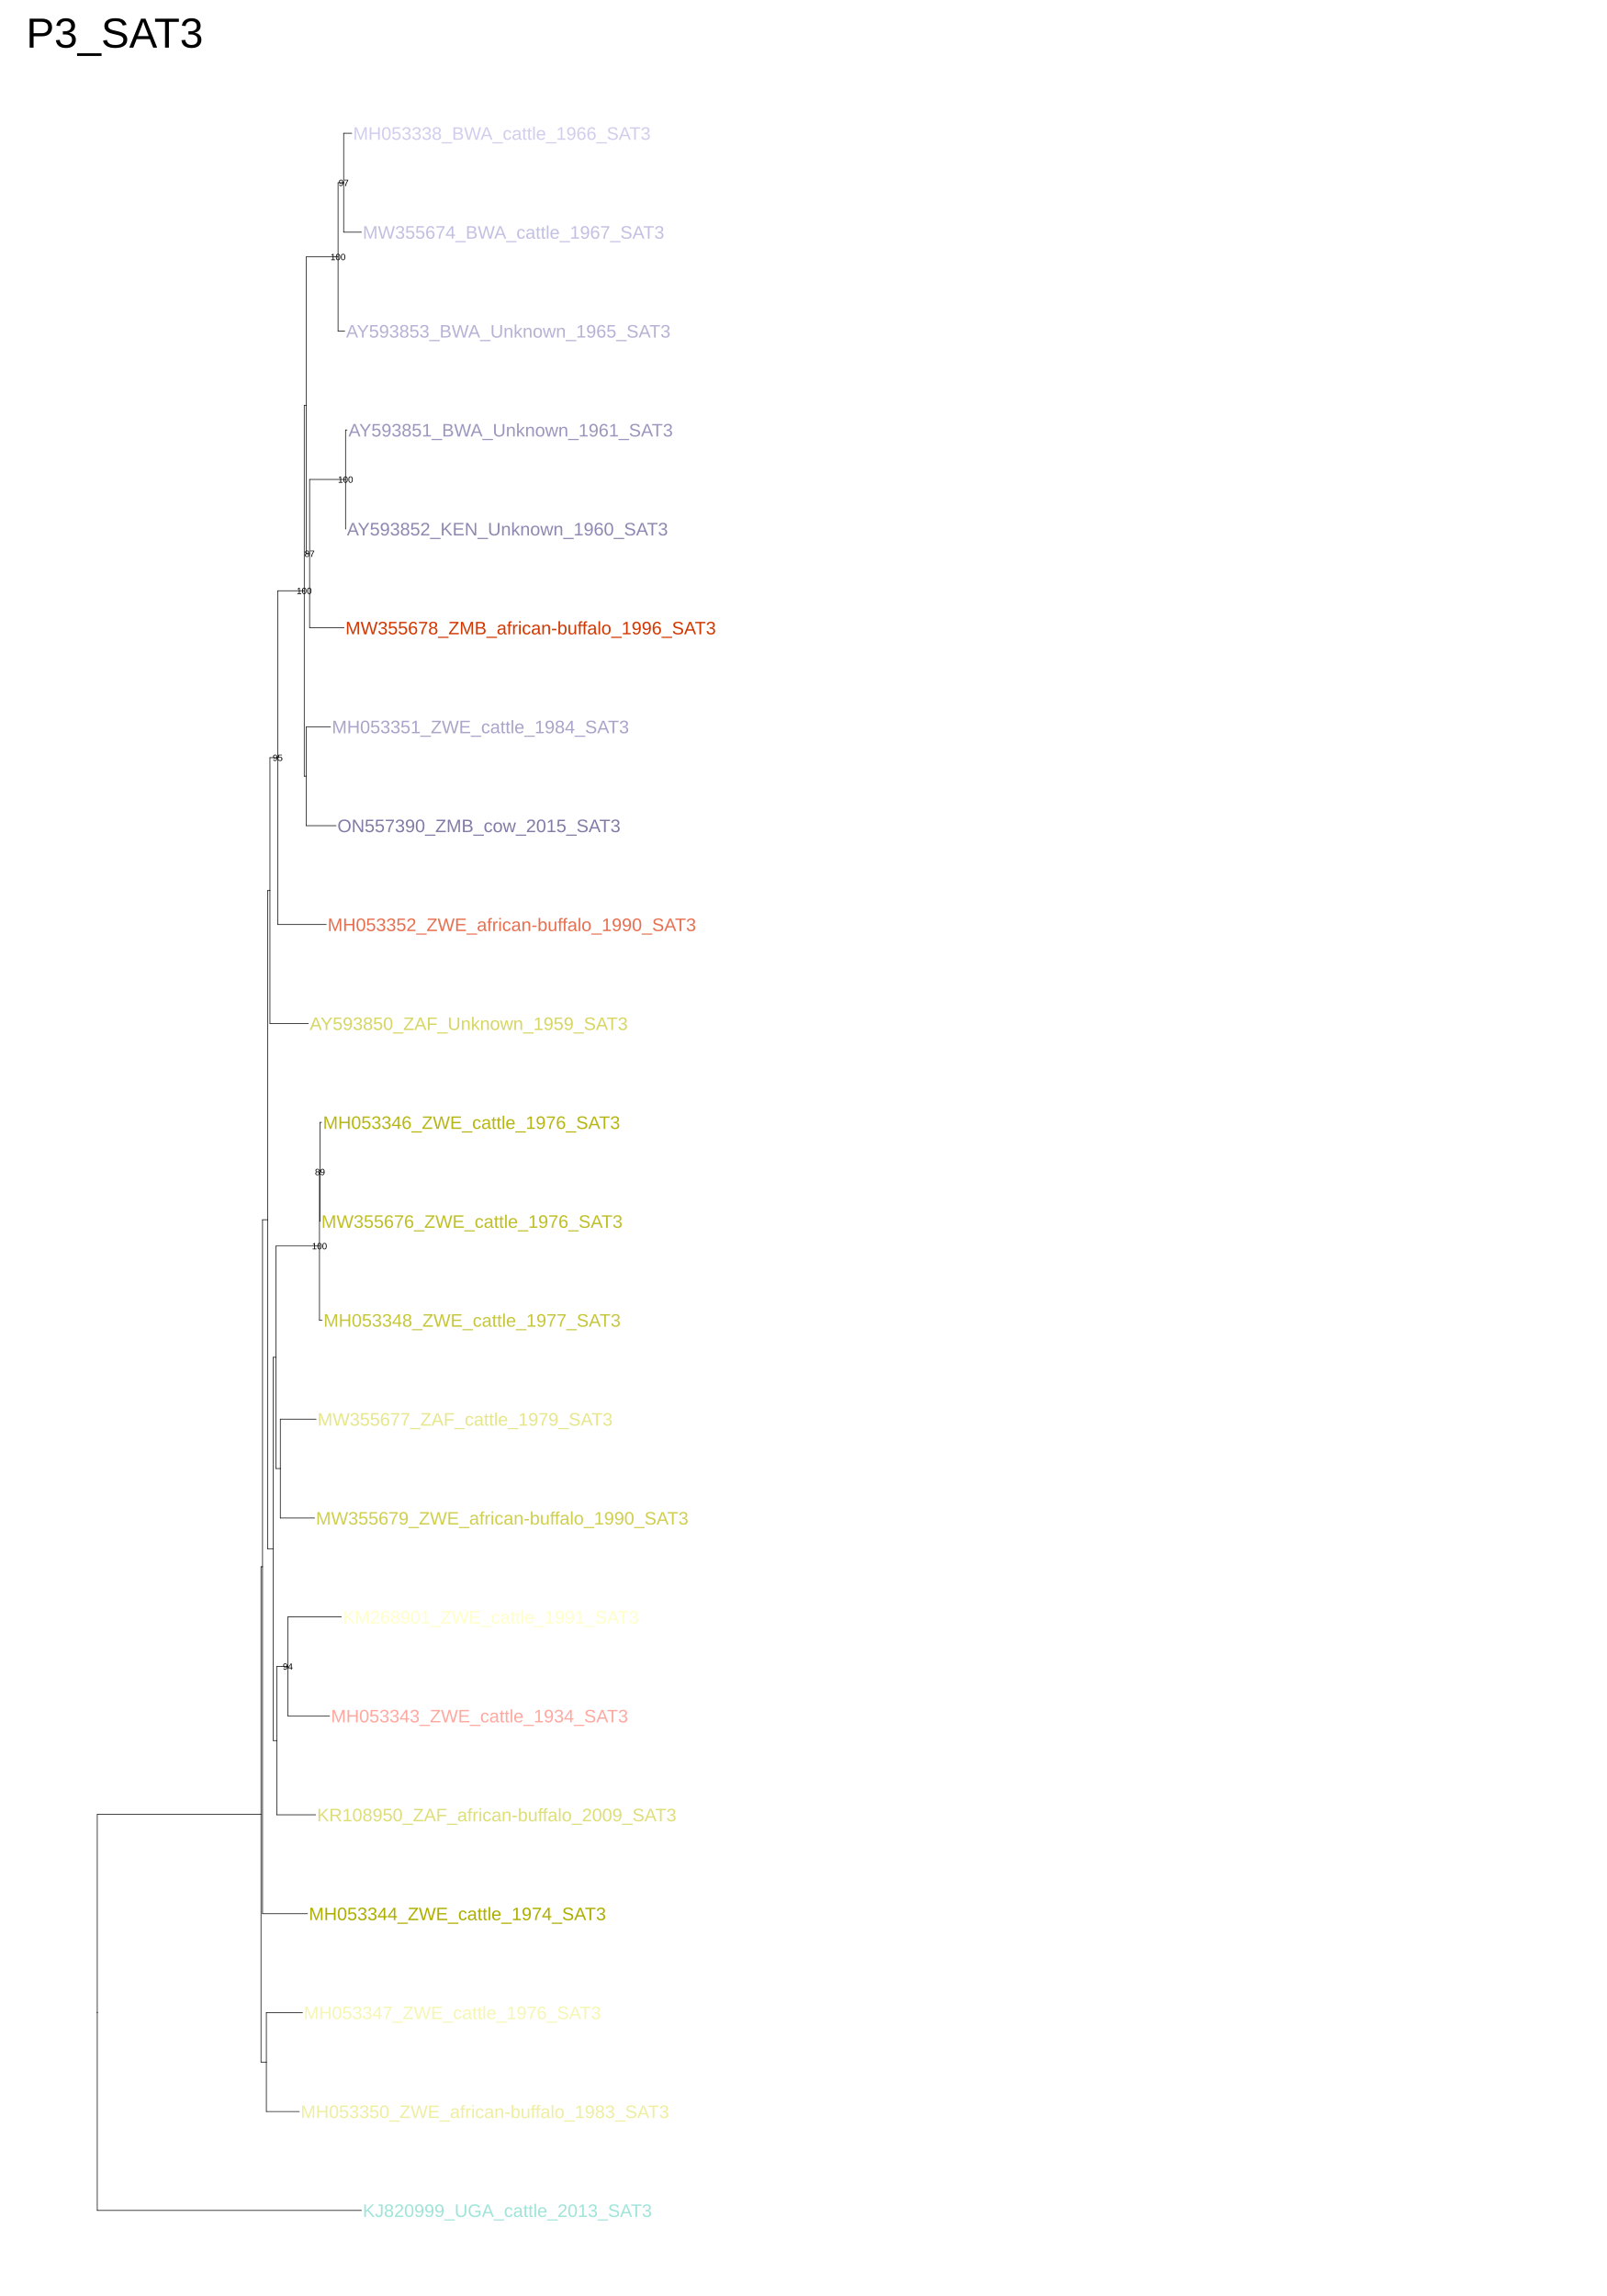
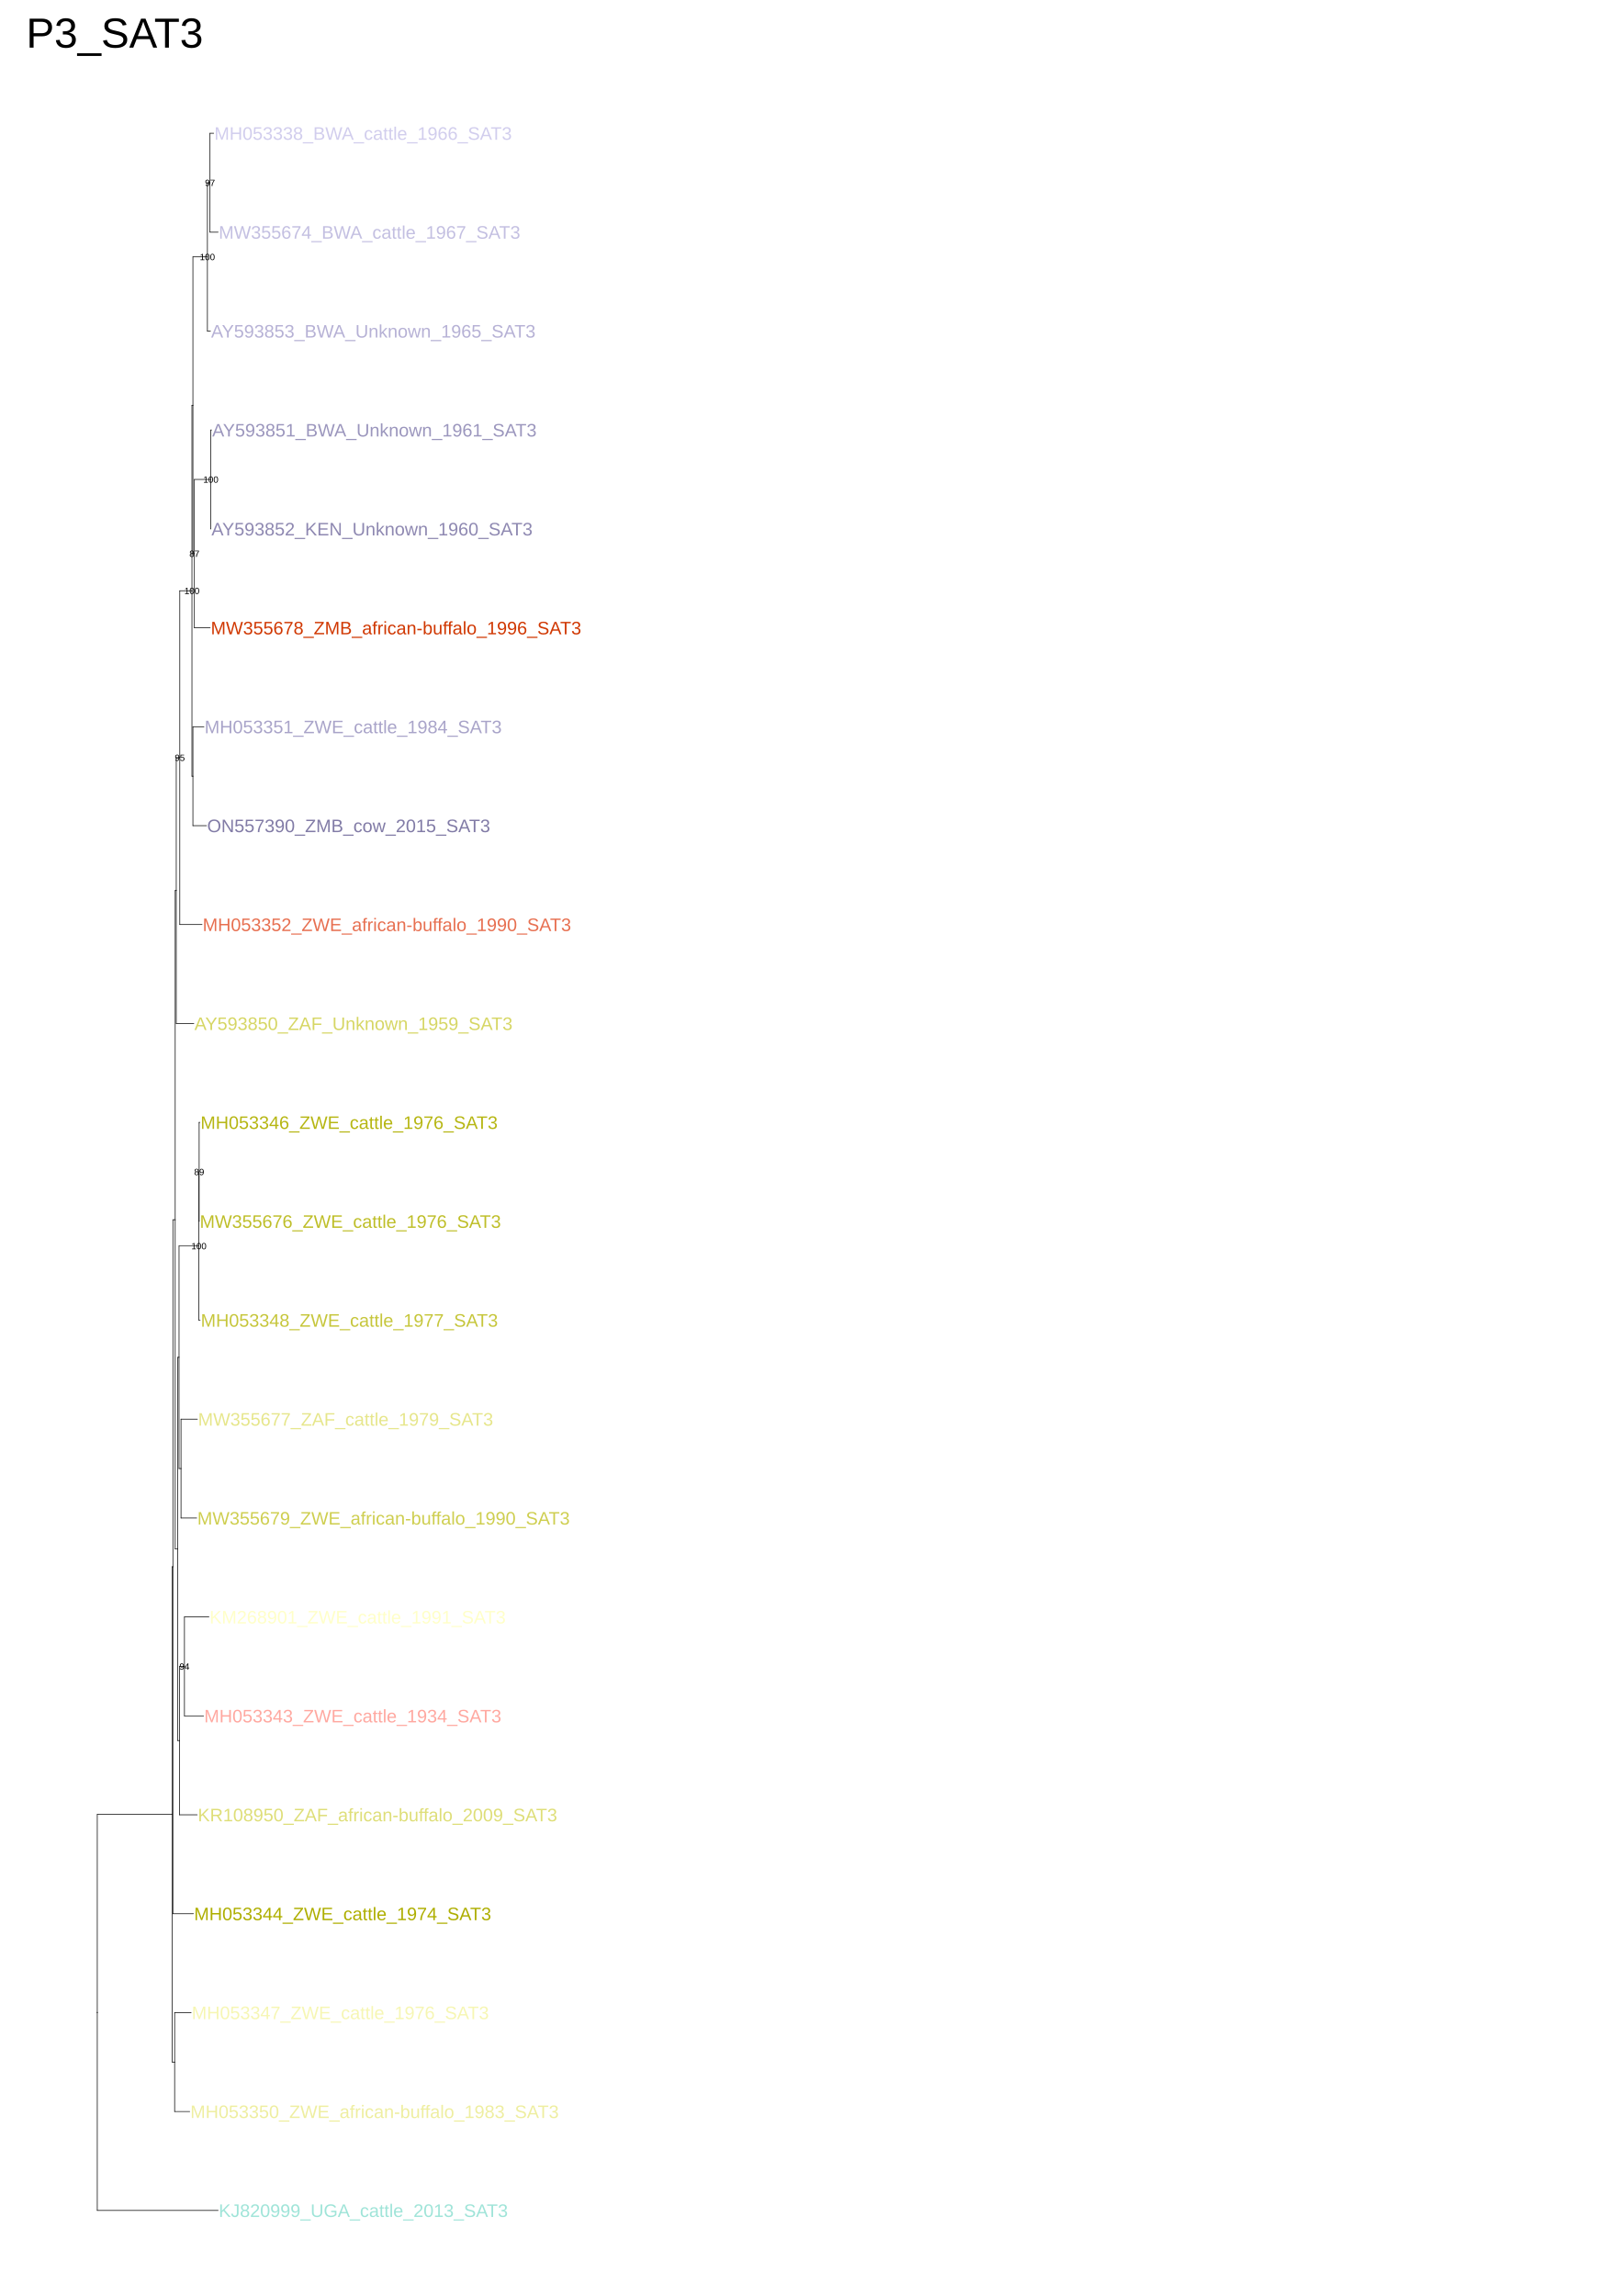
<svg xmlns="http://www.w3.org/2000/svg" class="svglite" width="504.00pt" height="720.00pt" viewBox="0 0 504.00 720.00">
  <defs>
    <style type="text/css">
    .svglite line, .svglite polyline, .svglite polygon, .svglite path, .svglite rect, .svglite circle {
      fill: none;
      stroke: #000000;
      stroke-linecap: round;
      stroke-linejoin: round;
      stroke-miterlimit: 10.00;
    }
    .svglite text {
      white-space: pre;
    }
  </style>
  </defs>
  <rect width="100%" height="100%" style="stroke: none; fill: #FFFFFF;" />
  <defs>
    <clipPath id="cpMC4wMHw1MDQuMDB8MC4wMHw3MjAuMDA=">
      <rect x="0.00" y="0.00" width="504.00" height="720.00" />
    </clipPath>
  </defs>
  <g clip-path="url(#cpMC4wMHw1MDQuMDB8MC4wMHw3MjAuMDA=)">
    <rect x="0.00" y="0.00" width="504.00" height="720.00" style="stroke-width: 1.07; stroke: #FFFFFF; fill: #FFFFFF;" />
  </g>
  <defs>
    <clipPath id="cpOC4yMnw0OTguNTJ8MjMuMTh8NzExLjc4">
      <rect x="8.22" y="23.18" width="490.30" height="688.60" />
    </clipPath>
  </defs>
  <g clip-path="url(#cpOC4yMnw0OTguNTJ8MjMuMTh8NzExLjc4)">
    <rect x="8.22" y="23.18" width="490.30" height="688.60" style="stroke-width: 1.07; stroke: #FFFFFF; fill: #FFFFFF;" />
-     <line x1="96.06" y1="258.92" x2="105.40" y2="258.92" style="stroke-width: 0.21;" />
-     <line x1="87.91" y1="476.04" x2="98.67" y2="476.04" style="stroke-width: 0.21;" />
-     <line x1="87.91" y1="445.02" x2="99.15" y2="445.02" style="stroke-width: 0.21;" />
-     <line x1="100.36" y1="382.99" x2="100.36" y2="382.99" style="stroke-width: 0.21;" />
-     <line x1="100.36" y1="351.97" x2="100.85" y2="351.97" style="stroke-width: 0.21;" />
-     <line x1="100.20" y1="414.01" x2="101.04" y2="414.01" style="stroke-width: 0.21;" />
-     <line x1="90.27" y1="538.08" x2="103.37" y2="538.08" style="stroke-width: 0.21;" />
-     <line x1="90.27" y1="507.06" x2="107.06" y2="507.06" style="stroke-width: 0.21;" />
-     <line x1="86.82" y1="569.10" x2="98.99" y2="569.10" style="stroke-width: 0.21;" />
-     <line x1="83.54" y1="662.15" x2="93.87" y2="662.15" style="stroke-width: 0.21;" />
-     <line x1="83.54" y1="631.13" x2="94.86" y2="631.13" style="stroke-width: 0.21;" />
-     <line x1="30.51" y1="693.17" x2="113.36" y2="693.17" style="stroke-width: 0.21;" />
-     <line x1="82.34" y1="600.12" x2="96.45" y2="600.12" style="stroke-width: 0.21;" />
-     <line x1="84.66" y1="320.95" x2="96.72" y2="320.95" style="stroke-width: 0.21;" />
-     <line x1="87.10" y1="289.93" x2="102.33" y2="289.93" style="stroke-width: 0.21;" />
-     <line x1="97.10" y1="196.88" x2="107.93" y2="196.88" style="stroke-width: 0.21;" />
-     <line x1="108.37" y1="165.86" x2="108.37" y2="165.86" style="stroke-width: 0.21;" />
-     <line x1="108.37" y1="134.84" x2="108.86" y2="134.84" style="stroke-width: 0.21;" />
-     <line x1="107.78" y1="72.81" x2="113.36" y2="72.81" style="stroke-width: 0.21;" />
-     <line x1="107.78" y1="41.79" x2="110.32" y2="41.79" style="stroke-width: 0.21;" />
-     <line x1="106.02" y1="103.82" x2="108.11" y2="103.82" style="stroke-width: 0.21;" />
-     <line x1="96.06" y1="227.90" x2="103.66" y2="227.90" style="stroke-width: 0.21;" />
+     <line x1="60.50" y1="258.92" x2="64.77" y2="258.92" style="stroke-width: 0.21;" />
+     <line x1="56.77" y1="476.04" x2="61.69" y2="476.04" style="stroke-width: 0.21;" />
+     <line x1="56.77" y1="445.02" x2="61.91" y2="445.02" style="stroke-width: 0.21;" />
+     <line x1="62.46" y1="382.99" x2="62.46" y2="382.99" style="stroke-width: 0.21;" />
+     <line x1="62.46" y1="351.97" x2="62.69" y2="351.97" style="stroke-width: 0.21;" />
+     <line x1="62.39" y1="414.01" x2="62.77" y2="414.01" style="stroke-width: 0.21;" />
+     <line x1="57.85" y1="538.08" x2="63.84" y2="538.08" style="stroke-width: 0.21;" />
+     <line x1="57.85" y1="507.06" x2="65.53" y2="507.06" style="stroke-width: 0.21;" />
+     <line x1="56.27" y1="569.10" x2="61.84" y2="569.10" style="stroke-width: 0.21;" />
+     <line x1="54.77" y1="662.15" x2="59.50" y2="662.15" style="stroke-width: 0.21;" />
+     <line x1="54.77" y1="631.13" x2="59.95" y2="631.13" style="stroke-width: 0.21;" />
+     <line x1="30.51" y1="693.17" x2="68.41" y2="693.17" style="stroke-width: 0.21;" />
+     <line x1="54.22" y1="600.12" x2="60.67" y2="600.12" style="stroke-width: 0.21;" />
+     <line x1="55.28" y1="320.95" x2="60.80" y2="320.95" style="stroke-width: 0.21;" />
+     <line x1="56.39" y1="289.93" x2="63.37" y2="289.93" style="stroke-width: 0.21;" />
+     <line x1="60.97" y1="196.88" x2="65.92" y2="196.88" style="stroke-width: 0.21;" />
+     <line x1="66.13" y1="165.86" x2="66.13" y2="165.86" style="stroke-width: 0.21;" />
+     <line x1="66.13" y1="134.84" x2="66.35" y2="134.84" style="stroke-width: 0.21;" />
+     <line x1="65.86" y1="72.81" x2="68.41" y2="72.81" style="stroke-width: 0.21;" />
+     <line x1="65.86" y1="41.79" x2="67.02" y2="41.79" style="stroke-width: 0.21;" />
+     <line x1="65.05" y1="103.82" x2="66.01" y2="103.82" style="stroke-width: 0.21;" />
+     <line x1="60.50" y1="227.90" x2="63.97" y2="227.90" style="stroke-width: 0.21;" />
    <line x1="30.51" y1="631.07" x2="30.51" y2="631.07" style="stroke-width: 0.21;" />
-     <line x1="95.41" y1="243.41" x2="96.06" y2="243.41" style="stroke-width: 0.21;" />
-     <line x1="87.10" y1="185.25" x2="95.41" y2="185.25" style="stroke-width: 0.21;" />
-     <line x1="84.66" y1="237.59" x2="87.10" y2="237.59" style="stroke-width: 0.21;" />
-     <line x1="83.93" y1="279.27" x2="84.66" y2="279.27" style="stroke-width: 0.21;" />
-     <line x1="82.34" y1="382.50" x2="83.93" y2="382.50" style="stroke-width: 0.21;" />
-     <line x1="83.93" y1="485.74" x2="85.69" y2="485.74" style="stroke-width: 0.21;" />
-     <line x1="85.69" y1="425.64" x2="86.57" y2="425.64" style="stroke-width: 0.21;" />
-     <line x1="86.57" y1="460.53" x2="87.91" y2="460.53" style="stroke-width: 0.21;" />
-     <line x1="86.57" y1="390.74" x2="100.20" y2="390.74" style="stroke-width: 0.21;" />
-     <line x1="100.20" y1="367.48" x2="100.36" y2="367.48" style="stroke-width: 0.21;" />
-     <line x1="85.69" y1="545.83" x2="86.82" y2="545.83" style="stroke-width: 0.21;" />
-     <line x1="86.82" y1="522.57" x2="90.27" y2="522.57" style="stroke-width: 0.21;" />
-     <line x1="81.85" y1="491.31" x2="82.34" y2="491.31" style="stroke-width: 0.21;" />
-     <line x1="81.85" y1="646.64" x2="83.54" y2="646.64" style="stroke-width: 0.21;" />
-     <line x1="95.41" y1="127.09" x2="96.06" y2="127.09" style="stroke-width: 0.21;" />
-     <line x1="96.06" y1="173.62" x2="97.10" y2="173.62" style="stroke-width: 0.21;" />
-     <line x1="97.10" y1="150.35" x2="108.37" y2="150.35" style="stroke-width: 0.21;" />
-     <line x1="96.06" y1="80.56" x2="106.02" y2="80.56" style="stroke-width: 0.21;" />
-     <line x1="106.02" y1="57.30" x2="107.78" y2="57.30" style="stroke-width: 0.21;" />
-     <line x1="30.51" y1="568.98" x2="81.85" y2="568.98" style="stroke-width: 0.21;" />
-     <line x1="96.06" y1="243.41" x2="96.06" y2="258.92" style="stroke-width: 0.21;" />
-     <line x1="87.91" y1="460.53" x2="87.91" y2="476.04" style="stroke-width: 0.21;" />
-     <line x1="87.91" y1="460.53" x2="87.91" y2="445.02" style="stroke-width: 0.21;" />
-     <line x1="100.36" y1="367.48" x2="100.36" y2="382.99" style="stroke-width: 0.21;" />
-     <line x1="100.36" y1="367.48" x2="100.36" y2="351.97" style="stroke-width: 0.21;" />
-     <line x1="100.20" y1="390.74" x2="100.20" y2="414.01" style="stroke-width: 0.21;" />
-     <line x1="90.27" y1="522.57" x2="90.27" y2="538.08" style="stroke-width: 0.21;" />
-     <line x1="90.27" y1="522.57" x2="90.27" y2="507.06" style="stroke-width: 0.21;" />
-     <line x1="86.82" y1="545.83" x2="86.82" y2="569.10" style="stroke-width: 0.21;" />
-     <line x1="83.54" y1="646.64" x2="83.54" y2="662.15" style="stroke-width: 0.21;" />
-     <line x1="83.54" y1="646.64" x2="83.54" y2="631.13" style="stroke-width: 0.21;" />
+     <line x1="60.20" y1="243.41" x2="60.50" y2="243.41" style="stroke-width: 0.21;" />
+     <line x1="56.39" y1="185.25" x2="60.20" y2="185.25" style="stroke-width: 0.21;" />
+     <line x1="55.28" y1="237.59" x2="56.39" y2="237.59" style="stroke-width: 0.21;" />
+     <line x1="54.95" y1="279.27" x2="55.28" y2="279.27" style="stroke-width: 0.21;" />
+     <line x1="54.22" y1="382.50" x2="54.95" y2="382.50" style="stroke-width: 0.21;" />
+     <line x1="54.95" y1="485.74" x2="55.75" y2="485.74" style="stroke-width: 0.21;" />
+     <line x1="55.75" y1="425.64" x2="56.15" y2="425.64" style="stroke-width: 0.21;" />
+     <line x1="56.15" y1="460.53" x2="56.77" y2="460.53" style="stroke-width: 0.21;" />
+     <line x1="56.15" y1="390.74" x2="62.39" y2="390.74" style="stroke-width: 0.21;" />
+     <line x1="62.39" y1="367.48" x2="62.46" y2="367.48" style="stroke-width: 0.21;" />
+     <line x1="55.75" y1="545.83" x2="56.27" y2="545.83" style="stroke-width: 0.21;" />
+     <line x1="56.27" y1="522.57" x2="57.85" y2="522.57" style="stroke-width: 0.21;" />
+     <line x1="54.00" y1="491.31" x2="54.22" y2="491.31" style="stroke-width: 0.21;" />
+     <line x1="54.00" y1="646.64" x2="54.77" y2="646.64" style="stroke-width: 0.21;" />
+     <line x1="60.20" y1="127.09" x2="60.50" y2="127.09" style="stroke-width: 0.21;" />
+     <line x1="60.50" y1="173.62" x2="60.97" y2="173.62" style="stroke-width: 0.21;" />
+     <line x1="60.97" y1="150.35" x2="66.13" y2="150.35" style="stroke-width: 0.21;" />
+     <line x1="60.50" y1="80.56" x2="65.05" y2="80.56" style="stroke-width: 0.21;" />
+     <line x1="65.05" y1="57.30" x2="65.86" y2="57.30" style="stroke-width: 0.21;" />
+     <line x1="30.51" y1="568.98" x2="54.00" y2="568.98" style="stroke-width: 0.21;" />
+     <line x1="60.50" y1="243.41" x2="60.50" y2="258.92" style="stroke-width: 0.21;" />
+     <line x1="56.77" y1="460.53" x2="56.77" y2="476.04" style="stroke-width: 0.21;" />
+     <line x1="56.77" y1="460.53" x2="56.77" y2="445.02" style="stroke-width: 0.21;" />
+     <line x1="62.46" y1="367.48" x2="62.46" y2="382.99" style="stroke-width: 0.21;" />
+     <line x1="62.46" y1="367.48" x2="62.46" y2="351.97" style="stroke-width: 0.21;" />
+     <line x1="62.39" y1="390.74" x2="62.39" y2="414.01" style="stroke-width: 0.21;" />
+     <line x1="57.85" y1="522.57" x2="57.85" y2="538.08" style="stroke-width: 0.21;" />
+     <line x1="57.85" y1="522.57" x2="57.85" y2="507.06" style="stroke-width: 0.21;" />
+     <line x1="56.27" y1="545.83" x2="56.27" y2="569.10" style="stroke-width: 0.21;" />
+     <line x1="54.77" y1="646.64" x2="54.77" y2="662.15" style="stroke-width: 0.21;" />
+     <line x1="54.77" y1="646.64" x2="54.77" y2="631.13" style="stroke-width: 0.21;" />
    <line x1="30.51" y1="631.07" x2="30.51" y2="693.17" style="stroke-width: 0.21;" />
-     <line x1="82.34" y1="491.31" x2="82.34" y2="600.12" style="stroke-width: 0.21;" />
-     <line x1="84.66" y1="279.27" x2="84.66" y2="320.95" style="stroke-width: 0.21;" />
-     <line x1="87.10" y1="237.59" x2="87.10" y2="289.93" style="stroke-width: 0.21;" />
-     <line x1="97.10" y1="173.62" x2="97.10" y2="196.88" style="stroke-width: 0.21;" />
-     <line x1="108.37" y1="150.35" x2="108.37" y2="165.86" style="stroke-width: 0.21;" />
-     <line x1="108.37" y1="150.35" x2="108.37" y2="134.84" style="stroke-width: 0.21;" />
-     <line x1="107.78" y1="57.30" x2="107.78" y2="72.81" style="stroke-width: 0.21;" />
-     <line x1="107.78" y1="57.30" x2="107.78" y2="41.79" style="stroke-width: 0.21;" />
-     <line x1="106.02" y1="80.56" x2="106.02" y2="103.82" style="stroke-width: 0.21;" />
-     <line x1="96.06" y1="243.41" x2="96.06" y2="227.90" style="stroke-width: 0.21;" />
+     <line x1="54.22" y1="491.31" x2="54.22" y2="600.12" style="stroke-width: 0.21;" />
+     <line x1="55.28" y1="279.27" x2="55.28" y2="320.95" style="stroke-width: 0.21;" />
+     <line x1="56.39" y1="237.59" x2="56.39" y2="289.93" style="stroke-width: 0.21;" />
+     <line x1="60.97" y1="173.62" x2="60.97" y2="196.88" style="stroke-width: 0.21;" />
+     <line x1="66.13" y1="150.35" x2="66.13" y2="165.86" style="stroke-width: 0.21;" />
+     <line x1="66.13" y1="150.35" x2="66.13" y2="134.84" style="stroke-width: 0.21;" />
+     <line x1="65.86" y1="57.30" x2="65.86" y2="72.81" style="stroke-width: 0.21;" />
+     <line x1="65.86" y1="57.30" x2="65.86" y2="41.79" style="stroke-width: 0.21;" />
+     <line x1="65.05" y1="80.56" x2="65.05" y2="103.82" style="stroke-width: 0.21;" />
+     <line x1="60.50" y1="243.41" x2="60.50" y2="227.90" style="stroke-width: 0.21;" />
    <line x1="30.51" y1="631.07" x2="30.51" y2="631.07" style="stroke-width: 0.21;" />
-     <line x1="95.41" y1="185.25" x2="95.41" y2="243.41" style="stroke-width: 0.21;" />
-     <line x1="87.10" y1="237.59" x2="87.10" y2="185.25" style="stroke-width: 0.21;" />
-     <line x1="84.66" y1="279.27" x2="84.66" y2="237.59" style="stroke-width: 0.21;" />
-     <line x1="83.93" y1="382.50" x2="83.93" y2="279.27" style="stroke-width: 0.21;" />
-     <line x1="82.34" y1="491.31" x2="82.34" y2="382.50" style="stroke-width: 0.21;" />
-     <line x1="83.93" y1="382.50" x2="83.93" y2="485.74" style="stroke-width: 0.21;" />
-     <line x1="85.69" y1="485.74" x2="85.69" y2="425.64" style="stroke-width: 0.21;" />
-     <line x1="86.57" y1="425.64" x2="86.57" y2="460.53" style="stroke-width: 0.21;" />
-     <line x1="86.57" y1="425.64" x2="86.57" y2="390.74" style="stroke-width: 0.21;" />
-     <line x1="100.20" y1="390.74" x2="100.20" y2="367.48" style="stroke-width: 0.21;" />
-     <line x1="85.69" y1="485.74" x2="85.69" y2="545.83" style="stroke-width: 0.21;" />
-     <line x1="86.82" y1="545.83" x2="86.82" y2="522.57" style="stroke-width: 0.21;" />
-     <line x1="81.85" y1="568.98" x2="81.85" y2="491.31" style="stroke-width: 0.21;" />
-     <line x1="81.85" y1="568.98" x2="81.85" y2="646.64" style="stroke-width: 0.21;" />
-     <line x1="95.41" y1="185.25" x2="95.41" y2="127.09" style="stroke-width: 0.21;" />
-     <line x1="96.06" y1="127.09" x2="96.06" y2="173.62" style="stroke-width: 0.21;" />
-     <line x1="97.10" y1="173.62" x2="97.10" y2="150.35" style="stroke-width: 0.21;" />
-     <line x1="96.06" y1="127.09" x2="96.06" y2="80.56" style="stroke-width: 0.21;" />
-     <line x1="106.02" y1="80.56" x2="106.02" y2="57.30" style="stroke-width: 0.21;" />
+     <line x1="60.20" y1="185.25" x2="60.20" y2="243.41" style="stroke-width: 0.21;" />
+     <line x1="56.39" y1="237.59" x2="56.39" y2="185.25" style="stroke-width: 0.21;" />
+     <line x1="55.28" y1="279.27" x2="55.28" y2="237.59" style="stroke-width: 0.21;" />
+     <line x1="54.95" y1="382.50" x2="54.95" y2="279.27" style="stroke-width: 0.21;" />
+     <line x1="54.22" y1="491.31" x2="54.22" y2="382.50" style="stroke-width: 0.21;" />
+     <line x1="54.95" y1="382.50" x2="54.95" y2="485.74" style="stroke-width: 0.21;" />
+     <line x1="55.75" y1="485.74" x2="55.75" y2="425.64" style="stroke-width: 0.21;" />
+     <line x1="56.15" y1="425.64" x2="56.15" y2="460.53" style="stroke-width: 0.21;" />
+     <line x1="56.15" y1="425.64" x2="56.15" y2="390.74" style="stroke-width: 0.21;" />
+     <line x1="62.39" y1="390.74" x2="62.39" y2="367.48" style="stroke-width: 0.21;" />
+     <line x1="55.75" y1="485.74" x2="55.75" y2="545.83" style="stroke-width: 0.21;" />
+     <line x1="56.27" y1="545.83" x2="56.27" y2="522.57" style="stroke-width: 0.21;" />
+     <line x1="54.00" y1="568.98" x2="54.00" y2="491.31" style="stroke-width: 0.21;" />
+     <line x1="54.00" y1="568.98" x2="54.00" y2="646.64" style="stroke-width: 0.21;" />
+     <line x1="60.20" y1="185.25" x2="60.20" y2="127.09" style="stroke-width: 0.21;" />
+     <line x1="60.50" y1="127.09" x2="60.50" y2="173.62" style="stroke-width: 0.21;" />
+     <line x1="60.97" y1="173.62" x2="60.97" y2="150.35" style="stroke-width: 0.21;" />
+     <line x1="60.50" y1="127.09" x2="60.50" y2="80.56" style="stroke-width: 0.21;" />
+     <line x1="65.05" y1="80.56" x2="65.05" y2="57.30" style="stroke-width: 0.21;" />
    <line x1="30.51" y1="631.07" x2="30.51" y2="568.98" style="stroke-width: 0.21;" />
-     <text x="95.41" y="186.27" text-anchor="middle" style="font-size: 2.85px; font-family: &quot;Arial&quot;;" textLength="4.75px" lengthAdjust="spacingAndGlyphs">100</text>
-     <text x="87.10" y="238.61" text-anchor="middle" style="font-size: 2.85px; font-family: &quot;Arial&quot;;" textLength="3.17px" lengthAdjust="spacingAndGlyphs">95</text>
-     <text x="100.20" y="391.76" text-anchor="middle" style="font-size: 2.85px; font-family: &quot;Arial&quot;;" textLength="4.75px" lengthAdjust="spacingAndGlyphs">100</text>
-     <text x="100.36" y="368.50" text-anchor="middle" style="font-size: 2.85px; font-family: &quot;Arial&quot;;" textLength="3.17px" lengthAdjust="spacingAndGlyphs">89</text>
-     <text x="90.27" y="523.59" text-anchor="middle" style="font-size: 2.85px; font-family: &quot;Arial&quot;;" textLength="3.17px" lengthAdjust="spacingAndGlyphs">94</text>
-     <text x="97.10" y="174.63" text-anchor="middle" style="font-size: 2.85px; font-family: &quot;Arial&quot;;" textLength="3.17px" lengthAdjust="spacingAndGlyphs">87</text>
-     <text x="108.37" y="151.37" text-anchor="middle" style="font-size: 2.85px; font-family: &quot;Arial&quot;;" textLength="4.75px" lengthAdjust="spacingAndGlyphs">100</text>
-     <text x="106.02" y="81.58" text-anchor="middle" style="font-size: 2.85px; font-family: &quot;Arial&quot;;" textLength="4.75px" lengthAdjust="spacingAndGlyphs">100</text>
-     <text x="107.78" y="58.32" text-anchor="middle" style="font-size: 2.85px; font-family: &quot;Arial&quot;;" textLength="3.17px" lengthAdjust="spacingAndGlyphs">97</text>
-     <text x="97.14" y="322.99" style="font-size: 5.69px;fill: #D6D664; font-family: &quot;Arial&quot;;" textLength="99.68px" lengthAdjust="spacingAndGlyphs">AY593850_ZAF_Unknown_1959_SAT3</text>
-     <text x="109.28" y="136.88" style="font-size: 5.69px;fill: #9B96BD; font-family: &quot;Arial&quot;;" textLength="101.68px" lengthAdjust="spacingAndGlyphs">AY593851_BWA_Unknown_1961_SAT3</text>
-     <text x="108.79" y="167.90" style="font-size: 5.69px;fill: #8E88B1; font-family: &quot;Arial&quot;;" textLength="100.63px" lengthAdjust="spacingAndGlyphs">AY593852_KEN_Unknown_1960_SAT3</text>
-     <text x="108.53" y="105.86" style="font-size: 5.69px;fill: #B6B1D5; font-family: &quot;Arial&quot;;" textLength="101.68px" lengthAdjust="spacingAndGlyphs">AY593853_BWA_Unknown_1965_SAT3</text>
-     <text x="113.77" y="695.21" style="font-size: 5.69px;fill: #9FE4D8; font-family: &quot;Arial&quot;;" textLength="90.60px" lengthAdjust="spacingAndGlyphs">KJ820999_UGA_cattle_2013_SAT3</text>
-     <text x="107.48" y="509.10" style="font-size: 5.69px;fill: #FFFFC8; font-family: &quot;Arial&quot;;" textLength="92.82px" lengthAdjust="spacingAndGlyphs">KM268901_ZWE_cattle_1991_SAT3</text>
-     <text x="99.41" y="571.13" style="font-size: 5.69px;fill: #DEDE78; font-family: &quot;Arial&quot;;" textLength="112.63px" lengthAdjust="spacingAndGlyphs">KR108950_ZAF_african-buffalo_2009_SAT3</text>
-     <text x="110.74" y="43.83" style="font-size: 5.69px;fill: #D1CDED; font-family: &quot;Arial&quot;;" textLength="93.24px" lengthAdjust="spacingAndGlyphs">MH053338_BWA_cattle_1966_SAT3</text>
-     <text x="103.79" y="540.12" style="font-size: 5.69px;fill: #FFA8A0; font-family: &quot;Arial&quot;;" textLength="93.13px" lengthAdjust="spacingAndGlyphs">MH053343_ZWE_cattle_1934_SAT3</text>
-     <text x="96.86" y="602.15" style="font-size: 5.69px;fill: #AEAE00; font-family: &quot;Arial&quot;;" textLength="93.13px" lengthAdjust="spacingAndGlyphs">MH053344_ZWE_cattle_1974_SAT3</text>
-     <text x="101.27" y="354.01" style="font-size: 5.69px;fill: #B6B613; font-family: &quot;Arial&quot;;" textLength="93.13px" lengthAdjust="spacingAndGlyphs">MH053346_ZWE_cattle_1976_SAT3</text>
-     <text x="95.27" y="633.17" style="font-size: 5.69px;fill: #F6F6B3; font-family: &quot;Arial&quot;;" textLength="93.13px" lengthAdjust="spacingAndGlyphs">MH053347_ZWE_cattle_1976_SAT3</text>
-     <text x="101.45" y="416.04" style="font-size: 5.69px;fill: #C6C63B; font-family: &quot;Arial&quot;;" textLength="93.13px" lengthAdjust="spacingAndGlyphs">MH053348_ZWE_cattle_1977_SAT3</text>
-     <text x="94.29" y="664.19" style="font-size: 5.69px;fill: #EEEEA0; font-family: &quot;Arial&quot;;" textLength="115.47px" lengthAdjust="spacingAndGlyphs">MH053350_ZWE_african-buffalo_1983_SAT3</text>
-     <text x="104.08" y="229.93" style="font-size: 5.69px;fill: #A9A4C9; font-family: &quot;Arial&quot;;" textLength="93.13px" lengthAdjust="spacingAndGlyphs">MH053351_ZWE_cattle_1984_SAT3</text>
-     <text x="102.75" y="291.97" style="font-size: 5.69px;fill: #E76F50; font-family: &quot;Arial&quot;;" textLength="115.47px" lengthAdjust="spacingAndGlyphs">MH053352_ZWE_african-buffalo_1990_SAT3</text>
-     <text x="113.77" y="74.84" style="font-size: 5.69px;fill: #C3BFE1; font-family: &quot;Arial&quot;;" textLength="94.50px" lengthAdjust="spacingAndGlyphs">MW355674_BWA_cattle_1967_SAT3</text>
-     <text x="100.78" y="385.03" style="font-size: 5.69px;fill: #BEBE28; font-family: &quot;Arial&quot;;" textLength="94.39px" lengthAdjust="spacingAndGlyphs">MW355676_ZWE_cattle_1976_SAT3</text>
-     <text x="99.56" y="447.06" style="font-size: 5.69px;fill: #E6E68B; font-family: &quot;Arial&quot;;" textLength="92.50px" lengthAdjust="spacingAndGlyphs">MW355677_ZAF_cattle_1979_SAT3</text>
-     <text x="108.34" y="198.92" style="font-size: 5.69px;fill: #D03701; font-family: &quot;Arial&quot;;" textLength="116.09px" lengthAdjust="spacingAndGlyphs">MW355678_ZMB_african-buffalo_1996_SAT3</text>
-     <text x="99.08" y="478.08" style="font-size: 5.69px;fill: #CECE4F; font-family: &quot;Arial&quot;;" textLength="116.73px" lengthAdjust="spacingAndGlyphs">MW355679_ZWE_african-buffalo_1990_SAT3</text>
-     <text x="105.82" y="260.95" style="font-size: 5.69px;fill: #817BA6; font-family: &quot;Arial&quot;;" textLength="88.71px" lengthAdjust="spacingAndGlyphs">ON557390_ZMB_cow_2015_SAT3</text>
+     <text x="60.20" y="186.27" text-anchor="middle" style="font-size: 2.85px; font-family: &quot;Arial&quot;;" textLength="4.75px" lengthAdjust="spacingAndGlyphs">100</text>
+     <text x="56.39" y="238.61" text-anchor="middle" style="font-size: 2.85px; font-family: &quot;Arial&quot;;" textLength="3.17px" lengthAdjust="spacingAndGlyphs">95</text>
+     <text x="62.39" y="391.76" text-anchor="middle" style="font-size: 2.85px; font-family: &quot;Arial&quot;;" textLength="4.75px" lengthAdjust="spacingAndGlyphs">100</text>
+     <text x="62.46" y="368.50" text-anchor="middle" style="font-size: 2.85px; font-family: &quot;Arial&quot;;" textLength="3.17px" lengthAdjust="spacingAndGlyphs">89</text>
+     <text x="57.85" y="523.59" text-anchor="middle" style="font-size: 2.85px; font-family: &quot;Arial&quot;;" textLength="3.17px" lengthAdjust="spacingAndGlyphs">94</text>
+     <text x="60.97" y="174.63" text-anchor="middle" style="font-size: 2.85px; font-family: &quot;Arial&quot;;" textLength="3.17px" lengthAdjust="spacingAndGlyphs">87</text>
+     <text x="66.13" y="151.37" text-anchor="middle" style="font-size: 2.85px; font-family: &quot;Arial&quot;;" textLength="4.75px" lengthAdjust="spacingAndGlyphs">100</text>
+     <text x="65.05" y="81.58" text-anchor="middle" style="font-size: 2.85px; font-family: &quot;Arial&quot;;" textLength="4.75px" lengthAdjust="spacingAndGlyphs">100</text>
+     <text x="65.86" y="58.32" text-anchor="middle" style="font-size: 2.85px; font-family: &quot;Arial&quot;;" textLength="3.17px" lengthAdjust="spacingAndGlyphs">97</text>
+     <text x="60.99" y="322.99" style="font-size: 5.69px;fill: #D6D664; font-family: &quot;Arial&quot;;" textLength="99.68px" lengthAdjust="spacingAndGlyphs">AY593850_ZAF_Unknown_1959_SAT3</text>
+     <text x="66.54" y="136.88" style="font-size: 5.69px;fill: #9B96BD; font-family: &quot;Arial&quot;;" textLength="101.68px" lengthAdjust="spacingAndGlyphs">AY593851_BWA_Unknown_1961_SAT3</text>
+     <text x="66.32" y="167.90" style="font-size: 5.69px;fill: #8E88B1; font-family: &quot;Arial&quot;;" textLength="100.63px" lengthAdjust="spacingAndGlyphs">AY593852_KEN_Unknown_1960_SAT3</text>
+     <text x="66.20" y="105.86" style="font-size: 5.69px;fill: #B6B1D5; font-family: &quot;Arial&quot;;" textLength="101.68px" lengthAdjust="spacingAndGlyphs">AY593853_BWA_Unknown_1965_SAT3</text>
+     <text x="68.60" y="695.21" style="font-size: 5.69px;fill: #9FE4D8; font-family: &quot;Arial&quot;;" textLength="90.60px" lengthAdjust="spacingAndGlyphs">KJ820999_UGA_cattle_2013_SAT3</text>
+     <text x="65.72" y="509.10" style="font-size: 5.69px;fill: #FFFFC8; font-family: &quot;Arial&quot;;" textLength="92.82px" lengthAdjust="spacingAndGlyphs">KM268901_ZWE_cattle_1991_SAT3</text>
+     <text x="62.03" y="571.13" style="font-size: 5.69px;fill: #DEDE78; font-family: &quot;Arial&quot;;" textLength="112.63px" lengthAdjust="spacingAndGlyphs">KR108950_ZAF_african-buffalo_2009_SAT3</text>
+     <text x="67.21" y="43.83" style="font-size: 5.69px;fill: #D1CDED; font-family: &quot;Arial&quot;;" textLength="93.24px" lengthAdjust="spacingAndGlyphs">MH053338_BWA_cattle_1966_SAT3</text>
+     <text x="64.03" y="540.12" style="font-size: 5.69px;fill: #FFA8A0; font-family: &quot;Arial&quot;;" textLength="93.13px" lengthAdjust="spacingAndGlyphs">MH053343_ZWE_cattle_1934_SAT3</text>
+     <text x="60.86" y="602.15" style="font-size: 5.69px;fill: #AEAE00; font-family: &quot;Arial&quot;;" textLength="93.13px" lengthAdjust="spacingAndGlyphs">MH053344_ZWE_cattle_1974_SAT3</text>
+     <text x="62.88" y="354.01" style="font-size: 5.69px;fill: #B6B613; font-family: &quot;Arial&quot;;" textLength="93.13px" lengthAdjust="spacingAndGlyphs">MH053346_ZWE_cattle_1976_SAT3</text>
+     <text x="60.13" y="633.17" style="font-size: 5.69px;fill: #F6F6B3; font-family: &quot;Arial&quot;;" textLength="93.13px" lengthAdjust="spacingAndGlyphs">MH053347_ZWE_cattle_1976_SAT3</text>
+     <text x="62.96" y="416.04" style="font-size: 5.69px;fill: #C6C63B; font-family: &quot;Arial&quot;;" textLength="93.13px" lengthAdjust="spacingAndGlyphs">MH053348_ZWE_cattle_1977_SAT3</text>
+     <text x="59.69" y="664.19" style="font-size: 5.69px;fill: #EEEEA0; font-family: &quot;Arial&quot;;" textLength="115.47px" lengthAdjust="spacingAndGlyphs">MH053350_ZWE_african-buffalo_1983_SAT3</text>
+     <text x="64.16" y="229.93" style="font-size: 5.69px;fill: #A9A4C9; font-family: &quot;Arial&quot;;" textLength="93.13px" lengthAdjust="spacingAndGlyphs">MH053351_ZWE_cattle_1984_SAT3</text>
+     <text x="63.56" y="291.97" style="font-size: 5.69px;fill: #E76F50; font-family: &quot;Arial&quot;;" textLength="115.47px" lengthAdjust="spacingAndGlyphs">MH053352_ZWE_african-buffalo_1990_SAT3</text>
+     <text x="68.60" y="74.84" style="font-size: 5.69px;fill: #C3BFE1; font-family: &quot;Arial&quot;;" textLength="94.50px" lengthAdjust="spacingAndGlyphs">MW355674_BWA_cattle_1967_SAT3</text>
+     <text x="62.65" y="385.03" style="font-size: 5.69px;fill: #BEBE28; font-family: &quot;Arial&quot;;" textLength="94.39px" lengthAdjust="spacingAndGlyphs">MW355676_ZWE_cattle_1976_SAT3</text>
+     <text x="62.10" y="447.06" style="font-size: 5.69px;fill: #E6E68B; font-family: &quot;Arial&quot;;" textLength="92.50px" lengthAdjust="spacingAndGlyphs">MW355677_ZAF_cattle_1979_SAT3</text>
+     <text x="66.11" y="198.92" style="font-size: 5.69px;fill: #D03701; font-family: &quot;Arial&quot;;" textLength="116.09px" lengthAdjust="spacingAndGlyphs">MW355678_ZMB_african-buffalo_1996_SAT3</text>
+     <text x="61.88" y="478.08" style="font-size: 5.69px;fill: #CECE4F; font-family: &quot;Arial&quot;;" textLength="116.73px" lengthAdjust="spacingAndGlyphs">MW355679_ZWE_african-buffalo_1990_SAT3</text>
+     <text x="64.96" y="260.95" style="font-size: 5.69px;fill: #817BA6; font-family: &quot;Arial&quot;;" textLength="88.71px" lengthAdjust="spacingAndGlyphs">ON557390_ZMB_cow_2015_SAT3</text>
  </g>
  <g clip-path="url(#cpMC4wMHw1MDQuMDB8MC4wMHw3MjAuMDA=)">
    <text x="8.22" y="14.93" style="font-size: 13.20px; font-family: &quot;Arial&quot;;" textLength="55.48px" lengthAdjust="spacingAndGlyphs">P3_SAT3</text>
  </g>
</svg>
